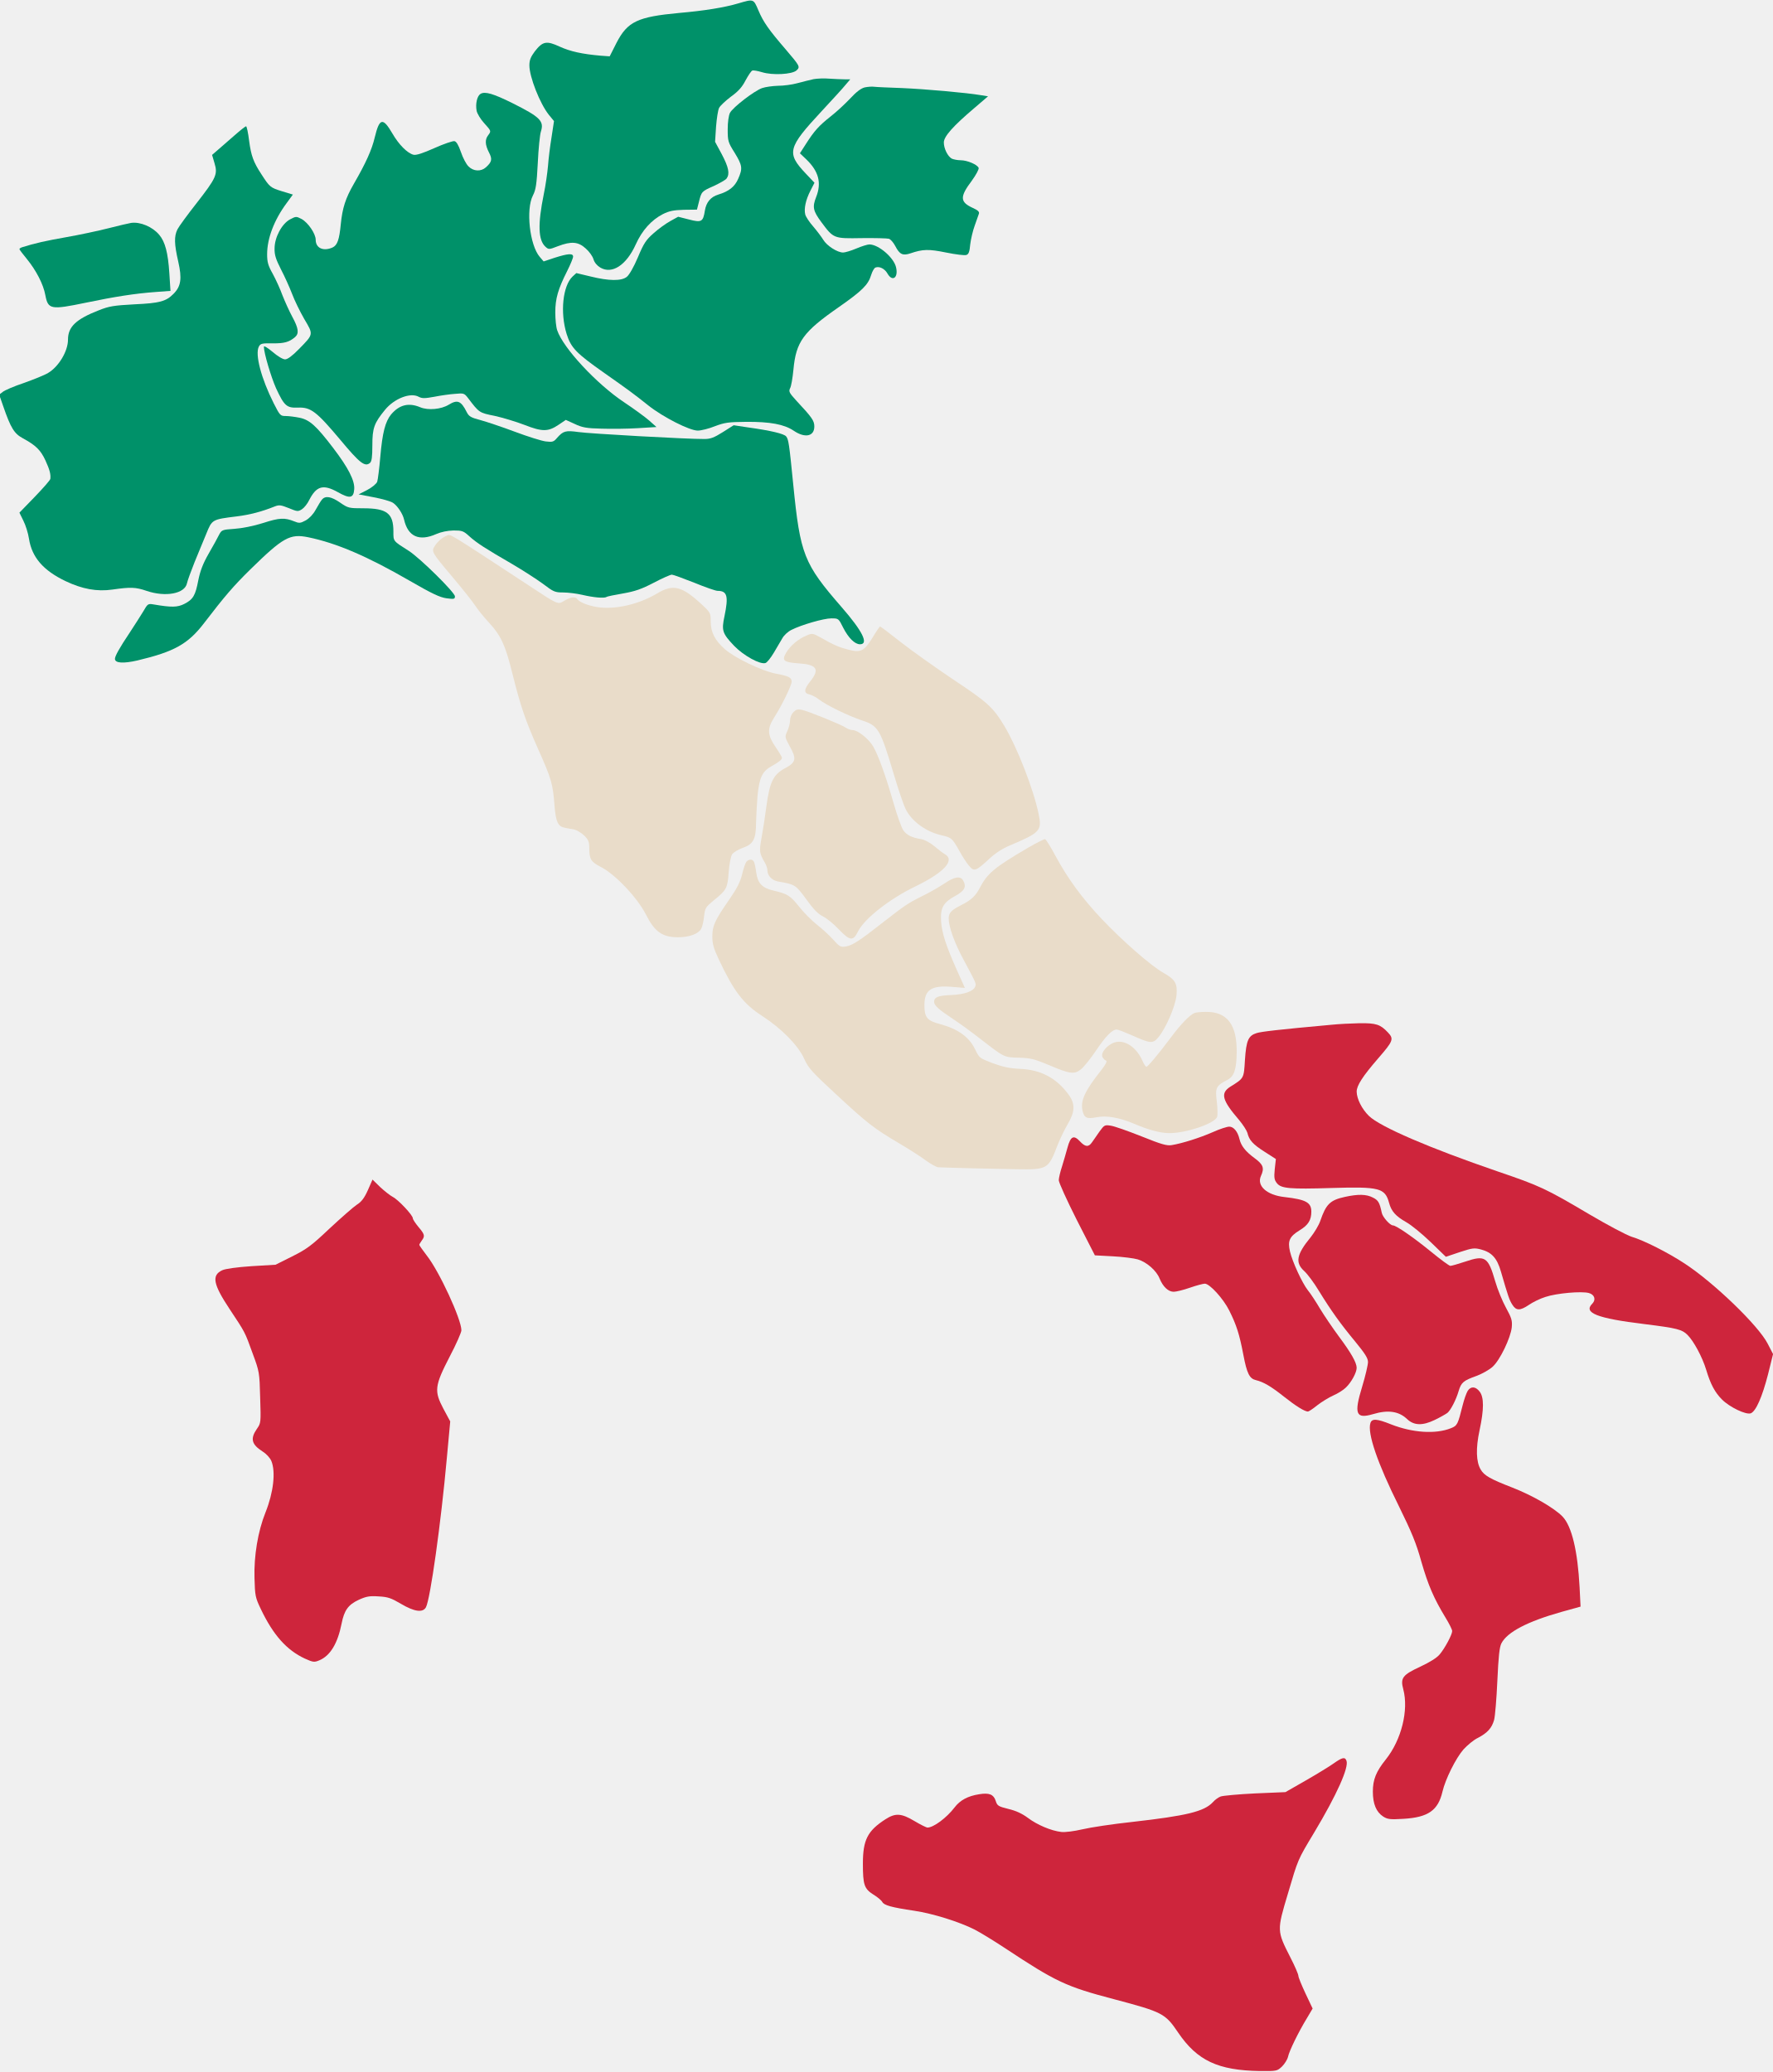
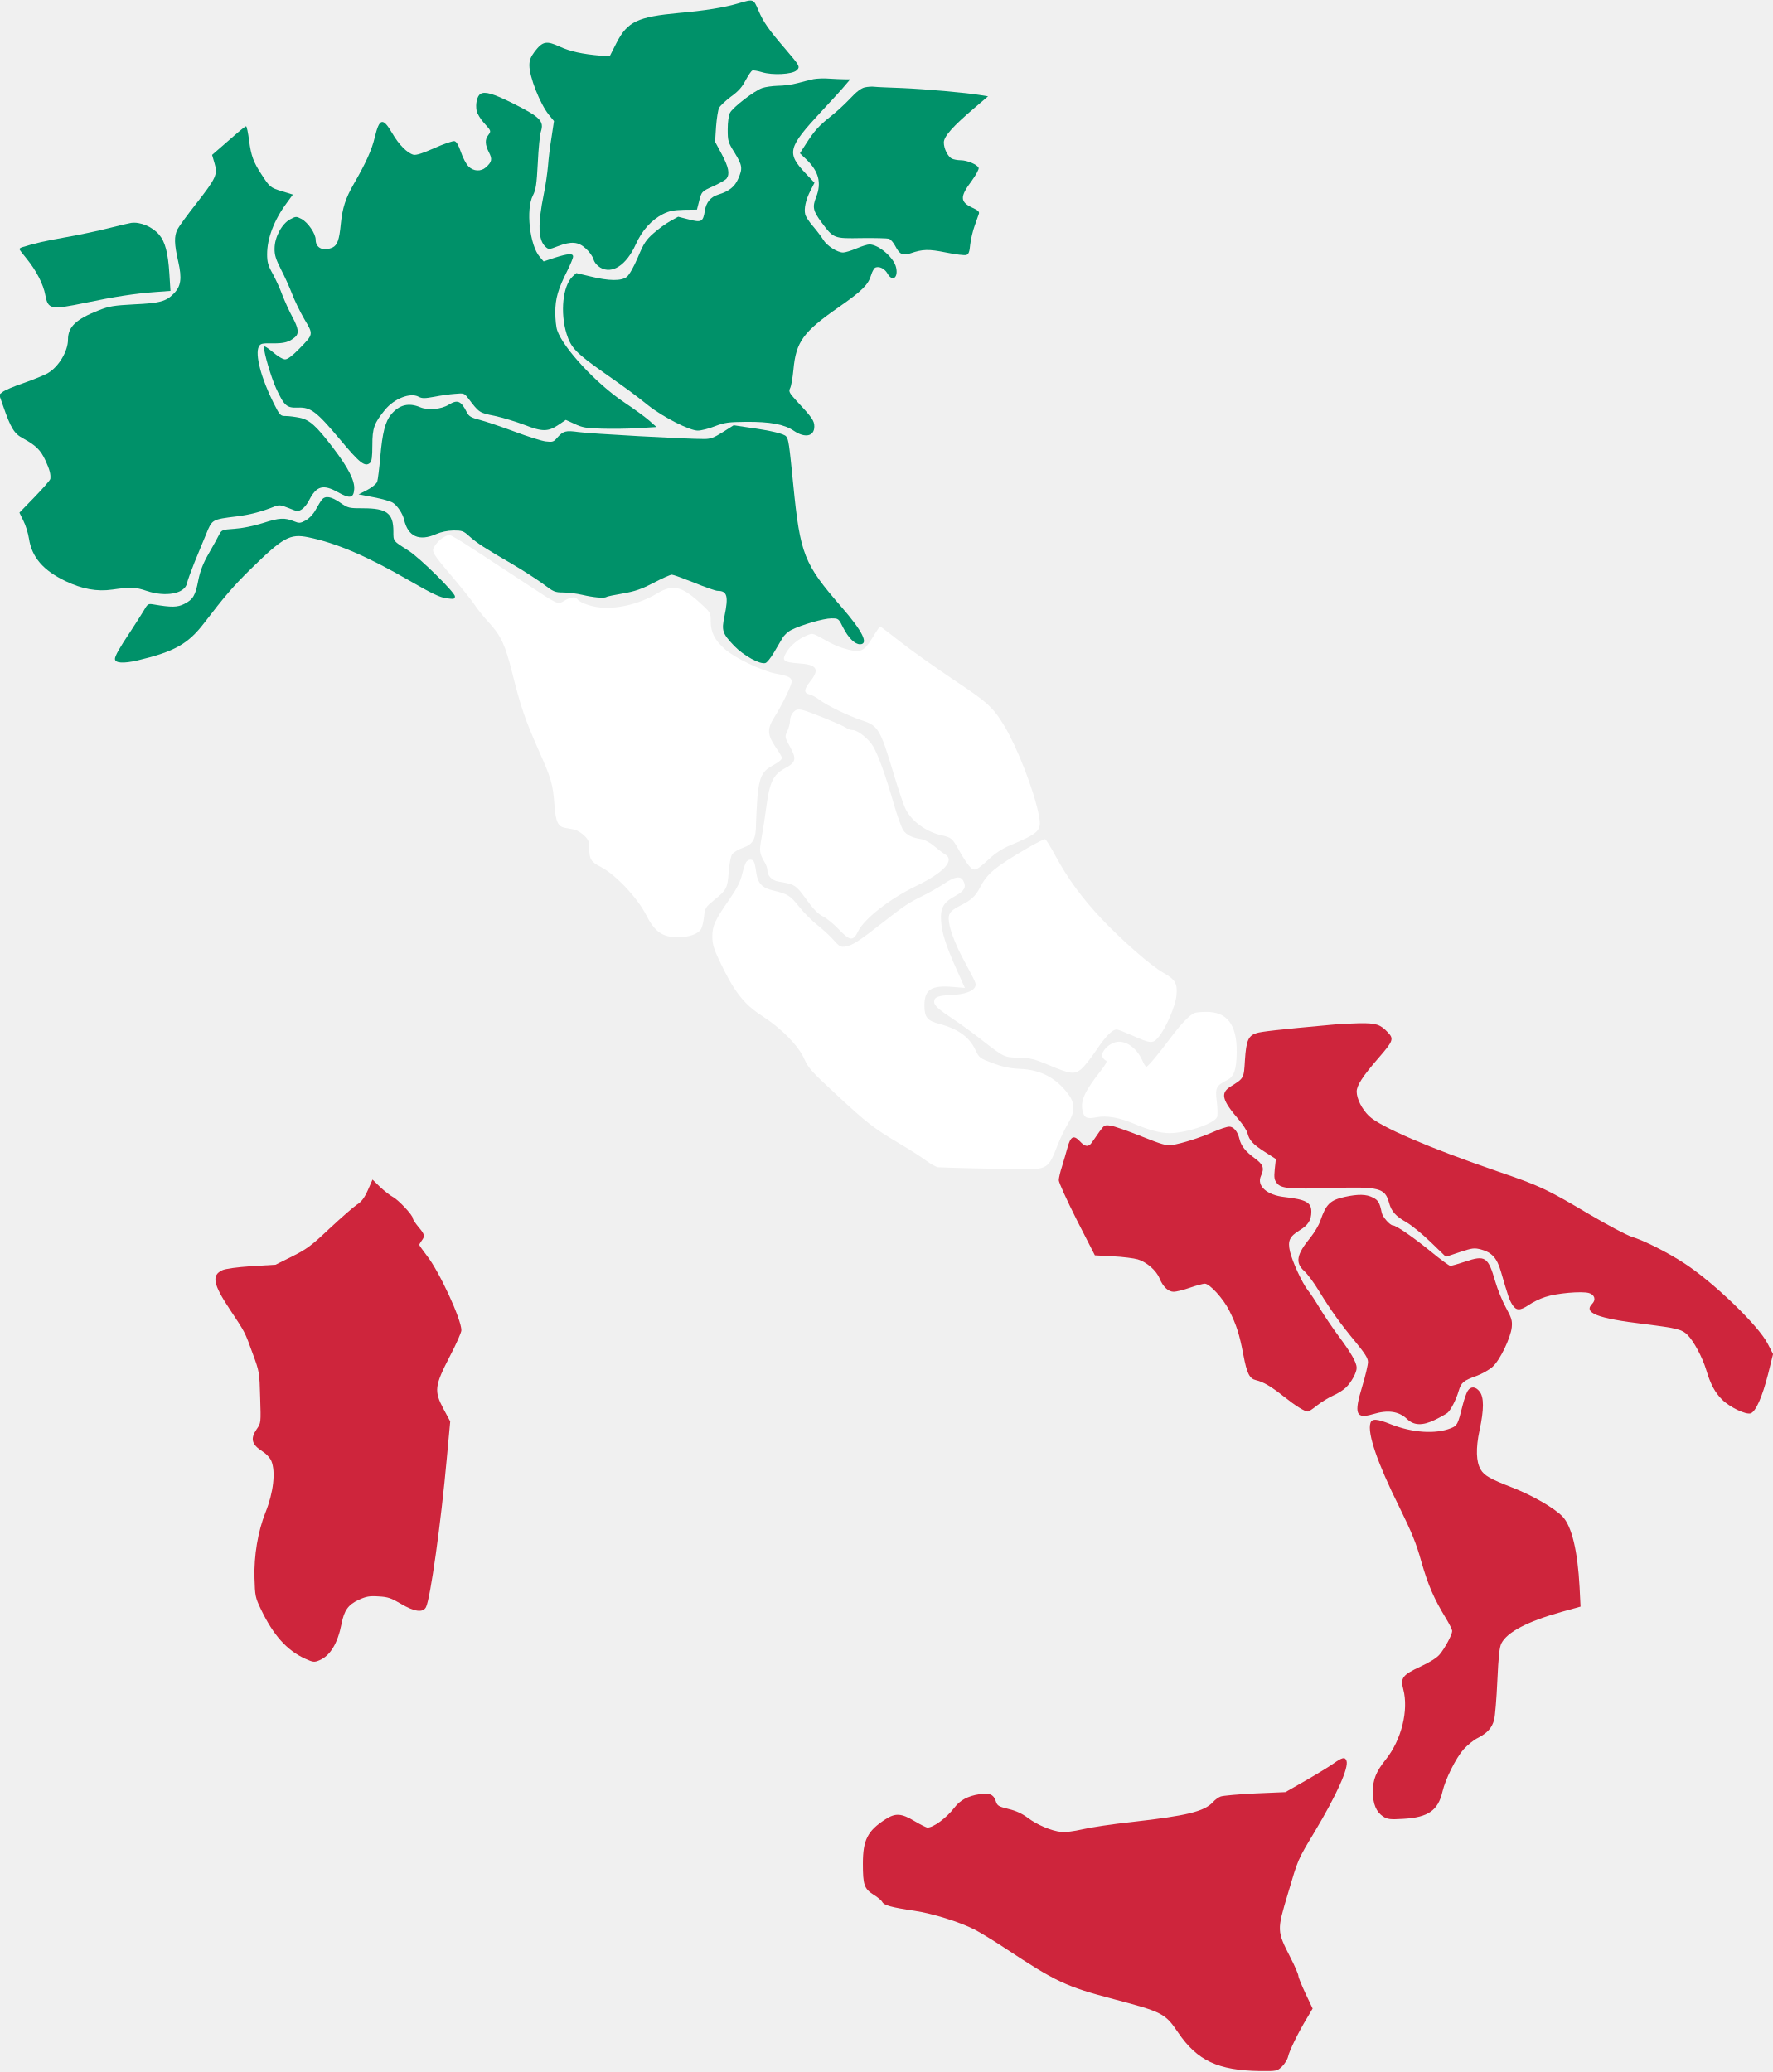
<svg xmlns="http://www.w3.org/2000/svg" version="1.0" width="1095pt" height="1280pt" viewBox="0 0 1095 1280" preserveAspectRatio="xMidYMid meet">
  <g transform="translate(0,1280) scale(0.1,-0.1)" stroke="none">
    <path fill="#009169" d="M4560 12779 c-83 -25 -213 -46 -365 -59 -257 -24 -319 -53 -387 -185 l-42 -83 -56 4 c-114 10 -187 26 -253 56 -82 38 -105 33 -154 -30 -25 -34 -33 -53 -33 -86 0 -71 65 -236 120 -305 l32 -39 -15 -99 c-9 -54 -19 -134 -22 -178 -4 -44 -15 -122 -26 -174 -38 -187 -35 -285 11 -326 19 -17 22 -17 76 4 84 32 126 28 172 -14 22 -19 43 -49 48 -67 6 -20 22 -39 42 -51 73 -43 161 15 219 143 39 87 97 151 167 187 40 20 66 25 130 27 l81 1 12 47 c16 65 17 66 92 99 36 17 72 37 79 46 21 29 13 69 -29 149 l-42 78 6 93 c4 51 12 104 19 117 7 13 40 44 73 69 45 32 69 59 90 100 17 31 35 59 42 61 6 3 33 -2 60 -10 64 -20 185 -14 213 11 24 22 21 27 -67 130 -105 122 -138 169 -168 240 -31 73 -29 72 -125 44z" />
    <path fill="#009169" d="M5025 12311 c-22 -5 -67 -16 -100 -25 -32 -9 -86 -16 -120 -16 -33 -1 -77 -7 -97 -14 -49 -17 -181 -119 -199 -153 -8 -16 -14 -56 -14 -102 0 -72 2 -80 43 -145 48 -79 50 -96 22 -160 -21 -49 -57 -78 -123 -98 -47 -14 -75 -48 -83 -99 -11 -70 -21 -75 -98 -55 l-67 17 -49 -27 c-27 -15 -73 -48 -103 -75 -47 -41 -61 -63 -97 -149 -25 -59 -53 -108 -68 -120 -33 -27 -111 -26 -224 2 l-88 21 -23 -21 c-61 -57 -78 -223 -37 -355 27 -86 59 -119 234 -242 145 -102 173 -122 271 -200 91 -72 254 -155 305 -155 21 0 69 12 106 27 61 23 84 26 194 27 147 1 234 -15 293 -55 69 -47 127 -35 127 26 0 36 -13 55 -113 162 -42 46 -46 55 -37 74 7 11 16 64 21 116 16 172 60 233 282 387 143 100 180 137 198 197 7 23 19 43 26 46 25 10 58 -7 75 -37 30 -53 68 -26 53 38 -13 60 -108 142 -165 142 -11 0 -47 -11 -80 -25 -33 -14 -70 -25 -82 -25 -36 0 -101 42 -123 79 -11 18 -39 55 -62 82 -24 27 -46 61 -49 74 -9 35 3 91 32 147 l25 49 -54 57 c-120 127 -112 159 99 386 65 70 132 143 147 162 l29 34 -35 0 c-19 0 -61 2 -93 4 -32 3 -77 1 -99 -3z" />
    <path fill="#009169" d="M5341 12260 c-23 -6 -51 -27 -90 -69 -31 -33 -85 -83 -121 -111 -72 -57 -100 -88 -153 -171 l-36 -56 41 -39 c75 -73 94 -144 59 -232 -24 -61 -19 -85 33 -155 75 -101 76 -101 248 -98 82 1 158 -1 169 -4 11 -4 28 -24 39 -45 27 -52 46 -61 94 -45 76 26 112 27 220 5 59 -12 115 -19 125 -15 14 4 20 19 24 65 4 33 16 85 28 117 11 32 23 65 26 74 3 11 -8 21 -37 34 -81 37 -83 68 -7 169 26 36 45 71 42 79 -8 20 -70 47 -111 47 -19 0 -44 5 -55 10 -25 14 -49 62 -49 100 0 37 57 101 189 213 l84 72 -44 7 c-87 15 -345 38 -488 44 -80 3 -157 6 -171 8 -14 2 -40 0 -59 -4z" />
    <path fill="#009169" d="M2968 12220 c-21 -13 -32 -61 -24 -104 3 -17 24 -52 46 -76 45 -50 45 -49 25 -76 -20 -26 -19 -58 5 -105 22 -42 19 -59 -19 -93 -30 -27 -77 -25 -107 6 -14 13 -35 53 -47 89 -15 43 -28 65 -40 67 -10 2 -66 -17 -124 -43 -72 -32 -112 -45 -129 -41 -38 10 -90 62 -130 131 -59 101 -80 97 -109 -23 -18 -77 -55 -159 -129 -287 -52 -90 -71 -150 -81 -250 -9 -95 -21 -130 -51 -144 -57 -25 -104 -4 -104 48 0 37 -47 106 -87 128 -33 17 -35 17 -71 -2 -51 -27 -96 -111 -96 -180 -1 -40 8 -67 40 -130 23 -44 53 -111 68 -150 14 -38 48 -108 75 -155 58 -98 59 -93 -33 -187 -41 -42 -70 -63 -85 -63 -14 0 -47 20 -77 46 -30 25 -54 40 -54 32 0 -39 45 -189 75 -256 51 -110 66 -123 136 -120 79 3 114 -24 261 -199 120 -144 152 -169 183 -143 11 9 15 36 15 109 0 107 11 137 78 219 57 70 157 109 208 81 21 -11 37 -11 97 0 40 8 97 16 128 18 53 5 57 4 80 -26 69 -91 69 -91 164 -110 50 -11 133 -36 185 -56 110 -43 146 -43 212 2 l43 29 55 -25 c46 -22 73 -27 165 -29 61 -2 162 -1 225 3 l115 7 -45 40 c-25 22 -95 73 -155 113 -170 113 -376 335 -413 444 -7 19 -12 69 -12 111 0 86 17 144 74 257 20 40 36 79 36 88 0 21 -31 19 -113 -7 l-69 -23 -24 28 c-62 72 -87 294 -42 380 18 35 23 68 30 202 4 88 13 174 19 192 21 65 -4 90 -176 176 -117 58 -169 74 -197 57z" />
    <path fill="#009169" d="M1449 11964 c-35 -30 -81 -70 -101 -88 l-38 -33 15 -51 c21 -69 11 -91 -113 -250 -55 -70 -107 -141 -116 -159 -21 -43 -20 -90 5 -199 24 -105 17 -153 -29 -199 -46 -47 -86 -58 -242 -65 -126 -7 -155 -11 -220 -37 -141 -55 -190 -102 -190 -181 0 -72 -58 -168 -123 -206 -23 -14 -91 -41 -150 -62 -60 -20 -118 -45 -130 -55 l-22 -17 24 -69 c48 -139 69 -172 123 -201 79 -43 109 -72 139 -137 26 -57 33 -84 30 -113 0 -7 -44 -57 -96 -111 l-95 -98 24 -49 c14 -27 30 -78 35 -112 18 -115 88 -196 226 -262 103 -49 194 -66 290 -52 111 16 143 15 210 -8 117 -40 237 -18 250 47 3 15 24 73 46 128 23 55 55 135 73 177 36 89 35 89 189 108 81 10 156 30 233 61 28 11 38 10 88 -10 53 -22 57 -22 81 -7 14 9 34 34 45 57 45 88 87 99 178 48 73 -41 96 -37 100 19 4 53 -37 133 -131 256 -103 135 -144 172 -205 185 -29 6 -68 11 -87 11 -33 0 -36 3 -74 78 -78 155 -117 304 -92 351 10 19 20 21 85 20 72 -1 103 8 139 39 25 22 21 54 -17 124 -19 35 -46 95 -61 133 -14 39 -41 98 -60 133 -29 51 -35 73 -35 121 0 98 43 212 121 317 l38 52 -69 21 c-70 22 -74 25 -125 104 -50 76 -64 116 -76 206 -6 50 -15 91 -19 91 -4 0 -36 -25 -71 -56z" />
    <path fill="#009169" d="M810 11423 c-14 -2 -77 -17 -140 -33 -63 -16 -180 -41 -260 -55 -125 -22 -197 -38 -272 -62 -10 -3 -18 -8 -18 -12 0 -3 21 -31 46 -61 57 -70 102 -156 114 -223 17 -89 33 -92 250 -47 177 37 305 57 429 66 l94 7 -7 109 c-8 126 -26 195 -63 238 -41 49 -117 81 -173 73z" />
    <path fill="#009169" d="M2772 10300 c-47 -29 -128 -36 -176 -16 -71 30 -129 16 -180 -44 -36 -44 -54 -112 -67 -263 -6 -71 -15 -140 -19 -153 -5 -13 -32 -35 -62 -51 l-53 -27 94 -18 c52 -10 105 -25 118 -34 28 -18 61 -68 69 -104 24 -105 93 -136 199 -89 30 13 69 21 106 22 53 0 62 -3 97 -35 46 -42 101 -77 265 -172 65 -38 150 -93 190 -122 66 -50 74 -54 126 -54 31 0 85 -7 119 -15 68 -16 133 -22 148 -13 5 4 51 13 103 22 74 13 114 27 189 66 53 28 103 50 112 50 8 0 71 -23 139 -50 68 -28 132 -50 143 -50 60 0 69 -32 43 -157 -19 -89 -13 -106 60 -183 59 -61 160 -116 193 -106 10 3 33 32 52 64 18 31 42 72 53 90 10 18 35 41 56 51 61 31 199 71 246 71 44 0 45 0 74 -59 32 -62 71 -101 103 -101 56 0 16 81 -114 230 -233 268 -255 324 -298 755 -25 251 -29 281 -44 299 -12 16 -93 36 -238 56 l-86 13 -68 -43 c-54 -34 -76 -42 -113 -42 -103 -1 -711 33 -778 43 -79 11 -94 7 -132 -36 -21 -25 -28 -27 -70 -22 -25 3 -111 30 -191 60 -80 30 -176 62 -213 72 -58 15 -71 23 -84 49 -35 70 -57 79 -111 46z" />
    <path fill="#009169" d="M1989 9714 c-8 -9 -25 -38 -39 -63 -16 -29 -39 -53 -62 -66 -33 -18 -41 -18 -70 -6 -60 24 -91 23 -193 -10 -60 -19 -131 -33 -178 -36 -75 -5 -78 -7 -94 -37 -8 -17 -37 -69 -64 -116 -36 -63 -52 -106 -64 -164 -18 -95 -32 -119 -87 -147 -42 -21 -78 -22 -189 -3 -35 6 -37 4 -64 -43 -16 -26 -54 -86 -85 -133 -61 -91 -90 -143 -90 -160 0 -27 52 -30 139 -10 227 54 312 101 411 230 128 167 183 231 286 332 203 199 245 222 358 199 175 -36 366 -118 627 -269 137 -79 185 -102 227 -108 47 -6 52 -5 52 12 0 24 -216 237 -285 281 -99 63 -95 58 -95 121 0 111 -41 142 -186 142 -88 0 -94 1 -143 35 -55 38 -91 44 -112 19z" />
-     <path fill="#E9DCC9" d="M2760 9491 c-27 -11 -56 -35 -74 -63 -23 -35 -20 -40 111 -195 57 -68 119 -145 136 -171 17 -26 56 -75 88 -109 73 -79 101 -139 144 -314 52 -207 78 -283 160 -469 81 -181 90 -212 100 -345 8 -102 21 -131 65 -139 16 -3 43 -8 59 -11 15 -4 42 -20 60 -37 26 -26 31 -38 31 -80 0 -65 11 -83 70 -113 89 -45 226 -189 280 -295 54 -107 102 -140 198 -140 70 0 126 21 143 52 7 12 15 47 18 77 6 52 9 57 61 100 78 63 84 74 91 173 4 51 13 97 21 110 9 13 39 31 68 41 63 22 80 54 80 154 1 37 5 112 9 165 11 114 29 153 87 185 45 25 64 40 64 52 0 5 -18 35 -40 67 -50 74 -52 111 -9 180 48 75 109 200 109 223 0 26 -19 35 -100 50 -83 16 -251 96 -313 151 -62 55 -87 105 -87 172 0 50 -2 54 -50 99 -127 119 -182 133 -281 73 -113 -68 -262 -102 -372 -84 -56 9 -110 31 -122 50 -10 16 -41 12 -79 -11 -42 -25 -34 -28 -233 103 -497 326 -469 309 -493 299z" />
-     <path fill="#E9DCC9" d="M5389 8860 c-51 -82 -72 -93 -146 -74 -59 15 -95 30 -171 74 -52 29 -55 29 -90 14 -51 -21 -100 -62 -126 -106 -28 -49 -17 -59 76 -66 114 -7 133 -36 73 -111 -40 -50 -41 -73 -5 -81 14 -3 41 -17 60 -32 47 -36 180 -100 263 -128 102 -33 114 -53 197 -330 28 -94 61 -193 75 -220 38 -75 126 -139 221 -160 61 -14 66 -18 109 -95 19 -35 47 -78 61 -94 31 -37 42 -33 124 43 35 33 80 63 125 82 192 81 202 92 180 198 -32 153 -132 409 -211 541 -70 116 -104 147 -317 288 -111 75 -257 178 -324 231 -67 53 -124 96 -127 96 -2 0 -24 -31 -47 -70z" />
-     <path fill="#E9DCC9" d="M4901 8401 c-12 -12 -21 -34 -21 -52 0 -17 -8 -47 -17 -66 -16 -35 -16 -36 16 -95 43 -77 38 -98 -32 -135 -70 -38 -93 -84 -113 -234 -8 -63 -22 -151 -30 -195 -15 -84 -14 -94 21 -154 8 -14 15 -34 15 -45 0 -35 28 -64 68 -71 102 -17 107 -20 172 -109 44 -62 73 -91 103 -106 23 -11 67 -47 98 -80 70 -73 89 -75 120 -11 40 78 195 200 355 277 177 86 246 162 179 199 -11 6 -39 28 -63 48 -26 22 -60 40 -81 44 -58 9 -90 25 -111 54 -11 16 -38 90 -60 167 -49 171 -94 295 -126 351 -28 48 -96 102 -128 102 -12 0 -31 7 -42 15 -28 19 -230 101 -271 110 -25 5 -36 2 -52 -14z" />
-     <path fill="#E9DCC9" d="M6350 7563 c-208 -122 -251 -158 -298 -248 -25 -49 -54 -76 -112 -105 -64 -32 -80 -49 -80 -84 0 -52 36 -151 91 -253 79 -148 80 -149 73 -167 -11 -30 -66 -49 -148 -53 -82 -3 -106 -13 -106 -42 0 -22 26 -46 121 -109 41 -27 118 -83 170 -124 142 -110 140 -110 233 -112 70 -2 95 -8 181 -44 136 -58 162 -61 204 -26 18 15 59 66 91 114 60 89 100 130 128 130 8 0 49 -16 92 -35 116 -52 131 -54 165 -13 46 54 106 193 112 259 7 73 -7 98 -82 140 -76 43 -253 198 -379 331 -124 132 -209 248 -286 390 -30 56 -59 103 -65 104 -5 1 -53 -23 -105 -53z" />
-     <path fill="#E9DCC9" d="M4610 7476 c-6 -8 -18 -43 -26 -77 -11 -46 -31 -86 -78 -154 -91 -131 -106 -164 -106 -231 0 -44 8 -73 40 -141 92 -196 152 -275 269 -350 119 -77 223 -183 259 -265 26 -57 47 -80 195 -217 195 -181 234 -211 389 -303 65 -38 141 -87 170 -109 29 -21 62 -39 73 -40 60 -3 350 -10 482 -12 196 -3 198 -1 258 155 15 37 42 93 61 125 44 74 46 124 6 179 -75 104 -173 156 -302 161 -64 3 -105 12 -168 35 -81 31 -83 32 -108 84 -37 78 -107 128 -219 158 -77 20 -95 41 -95 115 0 98 43 126 177 114 l73 -6 -49 109 c-69 155 -93 230 -98 304 -5 82 14 116 89 156 56 31 69 55 48 93 -16 32 -54 26 -118 -18 -32 -21 -94 -57 -140 -79 -86 -43 -103 -55 -247 -167 -132 -104 -181 -136 -220 -142 -32 -5 -39 -2 -78 42 -23 26 -68 67 -100 92 -31 24 -82 75 -111 112 -55 69 -71 79 -161 100 -68 16 -95 45 -104 112 -4 30 -10 60 -15 67 -10 16 -31 15 -46 -2z" />
-     <path fill="#E9DCC9" d="M7378 6542 c-29 -12 -82 -66 -144 -149 -79 -106 -144 -183 -153 -183 -4 0 -16 17 -25 39 -38 84 -111 131 -172 111 -46 -15 -87 -65 -74 -90 5 -10 15 -20 22 -22 9 -3 -3 -25 -32 -62 -98 -124 -126 -184 -114 -244 10 -48 26 -56 87 -44 62 12 139 -1 232 -40 91 -39 163 -58 219 -58 105 0 279 60 294 100 4 11 3 54 -2 96 -11 84 -4 97 64 132 43 21 58 66 59 172 2 171 -60 251 -191 249 -29 0 -61 -3 -70 -7z" />
+     <path fill="#FFFFFF" d="M2760 9491 c-27 -11 -56 -35 -74 -63 -23 -35 -20 -40 111 -195 57 -68 119 -145 136 -171 17 -26 56 -75 88 -109 73 -79 101 -139 144 -314 52 -207 78 -283 160 -469 81 -181 90 -212 100 -345 8 -102 21 -131 65 -139 16 -3 43 -8 59 -11 15 -4 42 -20 60 -37 26 -26 31 -38 31 -80 0 -65 11 -83 70 -113 89 -45 226 -189 280 -295 54 -107 102 -140 198 -140 70 0 126 21 143 52 7 12 15 47 18 77 6 52 9 57 61 100 78 63 84 74 91 173 4 51 13 97 21 110 9 13 39 31 68 41 63 22 80 54 80 154 1 37 5 112 9 165 11 114 29 153 87 185 45 25 64 40 64 52 0 5 -18 35 -40 67 -50 74 -52 111 -9 180 48 75 109 200 109 223 0 26 -19 35 -100 50 -83 16 -251 96 -313 151 -62 55 -87 105 -87 172 0 50 -2 54 -50 99 -127 119 -182 133 -281 73 -113 -68 -262 -102 -372 -84 -56 9 -110 31 -122 50 -10 16 -41 12 -79 -11 -42 -25 -34 -28 -233 103 -497 326 -469 309 -493 299z" />
+     <path fill="#FFFFFF" d="M5389 8860 c-51 -82 -72 -93 -146 -74 -59 15 -95 30 -171 74 -52 29 -55 29 -90 14 -51 -21 -100 -62 -126 -106 -28 -49 -17 -59 76 -66 114 -7 133 -36 73 -111 -40 -50 -41 -73 -5 -81 14 -3 41 -17 60 -32 47 -36 180 -100 263 -128 102 -33 114 -53 197 -330 28 -94 61 -193 75 -220 38 -75 126 -139 221 -160 61 -14 66 -18 109 -95 19 -35 47 -78 61 -94 31 -37 42 -33 124 43 35 33 80 63 125 82 192 81 202 92 180 198 -32 153 -132 409 -211 541 -70 116 -104 147 -317 288 -111 75 -257 178 -324 231 -67 53 -124 96 -127 96 -2 0 -24 -31 -47 -70z" />
+     <path fill="#FFFFFF" d="M4901 8401 c-12 -12 -21 -34 -21 -52 0 -17 -8 -47 -17 -66 -16 -35 -16 -36 16 -95 43 -77 38 -98 -32 -135 -70 -38 -93 -84 -113 -234 -8 -63 -22 -151 -30 -195 -15 -84 -14 -94 21 -154 8 -14 15 -34 15 -45 0 -35 28 -64 68 -71 102 -17 107 -20 172 -109 44 -62 73 -91 103 -106 23 -11 67 -47 98 -80 70 -73 89 -75 120 -11 40 78 195 200 355 277 177 86 246 162 179 199 -11 6 -39 28 -63 48 -26 22 -60 40 -81 44 -58 9 -90 25 -111 54 -11 16 -38 90 -60 167 -49 171 -94 295 -126 351 -28 48 -96 102 -128 102 -12 0 -31 7 -42 15 -28 19 -230 101 -271 110 -25 5 -36 2 -52 -14z" />
+     <path fill="#FFFFFF" d="M6350 7563 c-208 -122 -251 -158 -298 -248 -25 -49 -54 -76 -112 -105 -64 -32 -80 -49 -80 -84 0 -52 36 -151 91 -253 79 -148 80 -149 73 -167 -11 -30 -66 -49 -148 -53 -82 -3 -106 -13 -106 -42 0 -22 26 -46 121 -109 41 -27 118 -83 170 -124 142 -110 140 -110 233 -112 70 -2 95 -8 181 -44 136 -58 162 -61 204 -26 18 15 59 66 91 114 60 89 100 130 128 130 8 0 49 -16 92 -35 116 -52 131 -54 165 -13 46 54 106 193 112 259 7 73 -7 98 -82 140 -76 43 -253 198 -379 331 -124 132 -209 248 -286 390 -30 56 -59 103 -65 104 -5 1 -53 -23 -105 -53z" />
+     <path fill="#FFFFFF" d="M4610 7476 c-6 -8 -18 -43 -26 -77 -11 -46 -31 -86 -78 -154 -91 -131 -106 -164 -106 -231 0 -44 8 -73 40 -141 92 -196 152 -275 269 -350 119 -77 223 -183 259 -265 26 -57 47 -80 195 -217 195 -181 234 -211 389 -303 65 -38 141 -87 170 -109 29 -21 62 -39 73 -40 60 -3 350 -10 482 -12 196 -3 198 -1 258 155 15 37 42 93 61 125 44 74 46 124 6 179 -75 104 -173 156 -302 161 -64 3 -105 12 -168 35 -81 31 -83 32 -108 84 -37 78 -107 128 -219 158 -77 20 -95 41 -95 115 0 98 43 126 177 114 l73 -6 -49 109 c-69 155 -93 230 -98 304 -5 82 14 116 89 156 56 31 69 55 48 93 -16 32 -54 26 -118 -18 -32 -21 -94 -57 -140 -79 -86 -43 -103 -55 -247 -167 -132 -104 -181 -136 -220 -142 -32 -5 -39 -2 -78 42 -23 26 -68 67 -100 92 -31 24 -82 75 -111 112 -55 69 -71 79 -161 100 -68 16 -95 45 -104 112 -4 30 -10 60 -15 67 -10 16 -31 15 -46 -2z" />
+     <path fill="#FFFFFF" d="M7378 6542 c-29 -12 -82 -66 -144 -149 -79 -106 -144 -183 -153 -183 -4 0 -16 17 -25 39 -38 84 -111 131 -172 111 -46 -15 -87 -65 -74 -90 5 -10 15 -20 22 -22 9 -3 -3 -25 -32 -62 -98 -124 -126 -184 -114 -244 10 -48 26 -56 87 -44 62 12 139 -1 232 -40 91 -39 163 -58 219 -58 105 0 279 60 294 100 4 11 3 54 -2 96 -11 84 -4 97 64 132 43 21 58 66 59 172 2 171 -60 251 -191 249 -29 0 -61 -3 -70 -7z" />
    <path fill="#ce253c" d="M8220 6469 c-330 -30 -429 -42 -458 -51 -51 -16 -64 -45 -72 -165 -7 -116 -5 -113 -90 -166 -63 -40 -52 -83 53 -205 25 -30 48 -66 52 -80 11 -46 34 -71 106 -117 l70 -45 -7 -63 c-5 -53 -3 -66 14 -87 26 -32 78 -37 337 -29 295 9 330 0 355 -91 14 -53 41 -83 106 -120 31 -17 99 -73 151 -123 l94 -91 86 29 c79 26 90 27 132 16 66 -18 98 -53 122 -136 45 -155 52 -175 70 -204 24 -39 48 -39 103 -2 23 16 69 39 102 49 68 23 225 37 269 24 35 -10 44 -41 21 -65 -58 -57 27 -91 324 -127 201 -25 230 -33 264 -67 38 -38 91 -136 115 -215 27 -90 54 -140 98 -184 47 -47 147 -95 177 -85 32 12 71 101 107 241 l31 125 -33 64 c-57 112 -333 378 -514 496 -100 66 -252 143 -327 165 -31 10 -148 72 -260 138 -272 161 -308 177 -566 265 -423 145 -727 276 -796 343 -44 43 -75 105 -76 150 0 38 37 95 133 206 93 107 98 120 60 160 -47 50 -73 58 -175 57 -51 -1 -131 -5 -178 -10z" />
    <path fill="#ce253c" d="M6791 5809 c-17 -24 -37 -54 -46 -66 -21 -31 -42 -29 -75 7 -38 40 -57 31 -76 -39 -8 -31 -24 -83 -34 -117 -11 -33 -20 -72 -20 -85 0 -14 50 -124 111 -245 l112 -219 111 -6 c61 -3 130 -12 154 -19 56 -17 116 -70 135 -119 21 -50 53 -81 87 -81 15 0 60 11 100 25 40 14 82 25 92 25 30 0 114 -92 151 -166 45 -90 63 -147 87 -273 22 -116 38 -148 78 -157 46 -11 94 -39 173 -102 73 -58 128 -92 148 -92 5 0 31 17 58 39 27 21 71 48 98 60 28 12 63 34 78 49 34 32 67 93 67 122 0 32 -34 92 -110 194 -37 50 -90 128 -116 171 -26 44 -60 96 -76 115 -35 45 -95 175 -110 239 -15 66 -3 92 60 131 53 32 72 63 72 115 0 57 -34 75 -165 90 -111 12 -174 70 -146 131 22 48 14 70 -39 109 -56 41 -84 76 -94 119 -11 46 -36 76 -63 76 -14 0 -60 -15 -102 -34 -80 -35 -187 -69 -253 -80 -30 -5 -63 4 -187 54 -83 33 -168 63 -190 66 -38 6 -40 4 -70 -37z" />
    <path fill="#ce253c" d="M2272 5447 c-22 -49 -40 -72 -69 -90 -21 -14 -96 -80 -167 -146 -113 -107 -142 -128 -232 -173 l-102 -51 -149 -9 c-90 -6 -161 -16 -180 -25 -67 -31 -57 -86 46 -241 96 -145 92 -136 142 -274 41 -111 42 -116 46 -271 5 -157 5 -158 -21 -195 -41 -60 -32 -95 35 -138 24 -15 46 -39 55 -59 28 -67 13 -196 -36 -318 -47 -117 -72 -269 -68 -405 3 -111 5 -121 40 -194 76 -159 159 -252 271 -304 51 -23 58 -24 89 -11 68 28 114 105 138 227 16 82 41 117 106 147 46 21 67 25 123 21 57 -3 77 -10 138 -46 83 -49 135 -56 154 -21 27 50 93 522 129 921 l21 227 -42 78 c-58 110 -55 141 39 323 40 76 72 149 72 162 0 68 -137 365 -214 462 -25 33 -46 62 -46 66 0 3 7 15 15 26 21 28 19 38 -20 84 -19 23 -35 47 -35 54 0 19 -90 115 -124 132 -17 9 -52 37 -78 61 l-47 46 -29 -66z" />
    <path fill="#ce253c" d="M8307 5406 c-91 -20 -116 -44 -152 -149 -9 -26 -36 -71 -59 -100 -88 -107 -97 -157 -40 -209 20 -18 61 -73 91 -123 75 -122 133 -203 225 -314 60 -73 78 -102 78 -125 0 -17 -16 -86 -36 -152 -52 -170 -39 -201 67 -170 93 28 159 18 210 -30 43 -41 96 -42 171 -6 35 17 70 37 79 44 20 17 53 80 69 135 16 53 29 64 110 93 35 13 81 39 100 57 45 40 111 178 118 243 4 42 -1 58 -36 122 -22 40 -52 113 -66 162 -44 152 -62 164 -186 122 -42 -14 -84 -26 -91 -26 -8 0 -63 41 -124 91 -103 84 -211 159 -231 159 -18 0 -64 52 -69 78 -13 63 -22 78 -55 94 -40 21 -91 22 -173 4z" />
    <path fill="#ce253c" d="M9066 4208 c-8 -13 -22 -52 -31 -88 -30 -120 -33 -127 -73 -143 -95 -38 -238 -28 -370 24 -87 35 -118 37 -127 8 -20 -62 43 -247 176 -514 79 -161 107 -228 139 -344 42 -145 77 -226 150 -346 22 -36 40 -72 40 -81 0 -22 -45 -106 -77 -144 -17 -21 -62 -49 -120 -76 -110 -51 -124 -70 -105 -140 34 -128 -11 -311 -107 -432 -61 -76 -81 -125 -81 -200 0 -76 21 -126 64 -154 27 -17 43 -19 125 -14 153 9 214 52 241 168 18 77 82 206 130 261 24 26 63 59 89 71 59 31 86 61 100 111 6 22 15 130 20 241 7 153 13 208 25 232 36 70 161 135 370 194 l119 33 -6 120 c-12 224 -48 376 -105 436 -51 53 -186 131 -312 180 -134 52 -173 74 -194 111 -28 47 -31 130 -7 242 28 130 28 205 0 240 -25 32 -54 33 -73 4z" />
    <path fill="#ce253c" d="M8236 1905 c-27 -19 -104 -66 -172 -105 l-124 -71 -187 -8 c-104 -5 -199 -14 -213 -19 -14 -5 -36 -21 -48 -35 -54 -58 -162 -84 -497 -122 -121 -13 -260 -34 -310 -46 -52 -12 -107 -19 -130 -16 -62 7 -149 44 -206 87 -35 26 -73 44 -120 55 -63 16 -69 19 -79 51 -13 39 -40 50 -101 40 -71 -11 -119 -37 -153 -82 -49 -64 -130 -124 -167 -124 -7 0 -43 18 -80 40 -82 49 -118 51 -180 11 -110 -71 -139 -127 -139 -274 0 -130 8 -155 65 -191 25 -15 50 -36 55 -46 11 -20 56 -33 198 -54 114 -17 277 -68 372 -116 33 -17 117 -68 185 -113 319 -211 379 -239 675 -317 302 -80 317 -88 397 -206 118 -174 247 -234 505 -238 105 -1 107 0 137 28 16 16 33 43 37 60 7 35 64 152 117 239 l35 59 -44 93 c-24 51 -44 100 -44 109 0 9 -22 61 -50 115 -83 163 -83 165 -15 392 64 216 59 206 163 379 139 232 215 402 199 443 -9 25 -26 21 -81 -18z" />
  </g>
</svg>
